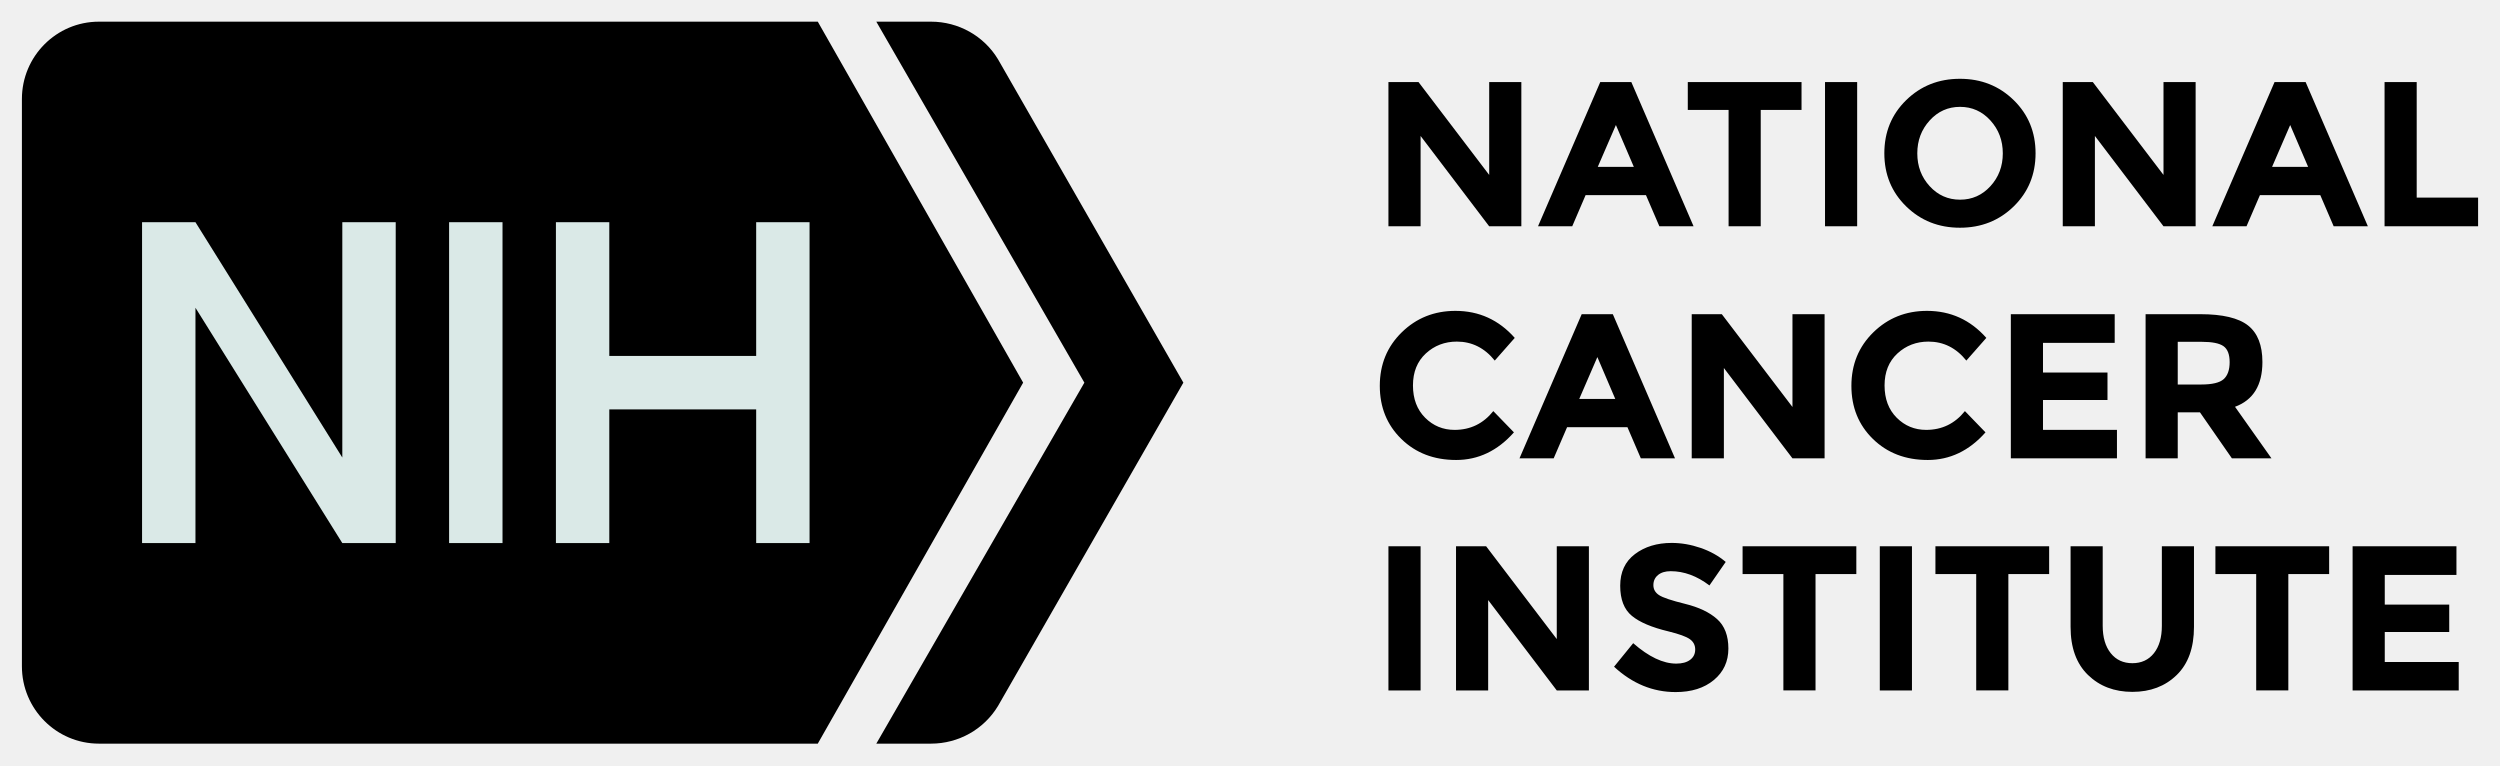
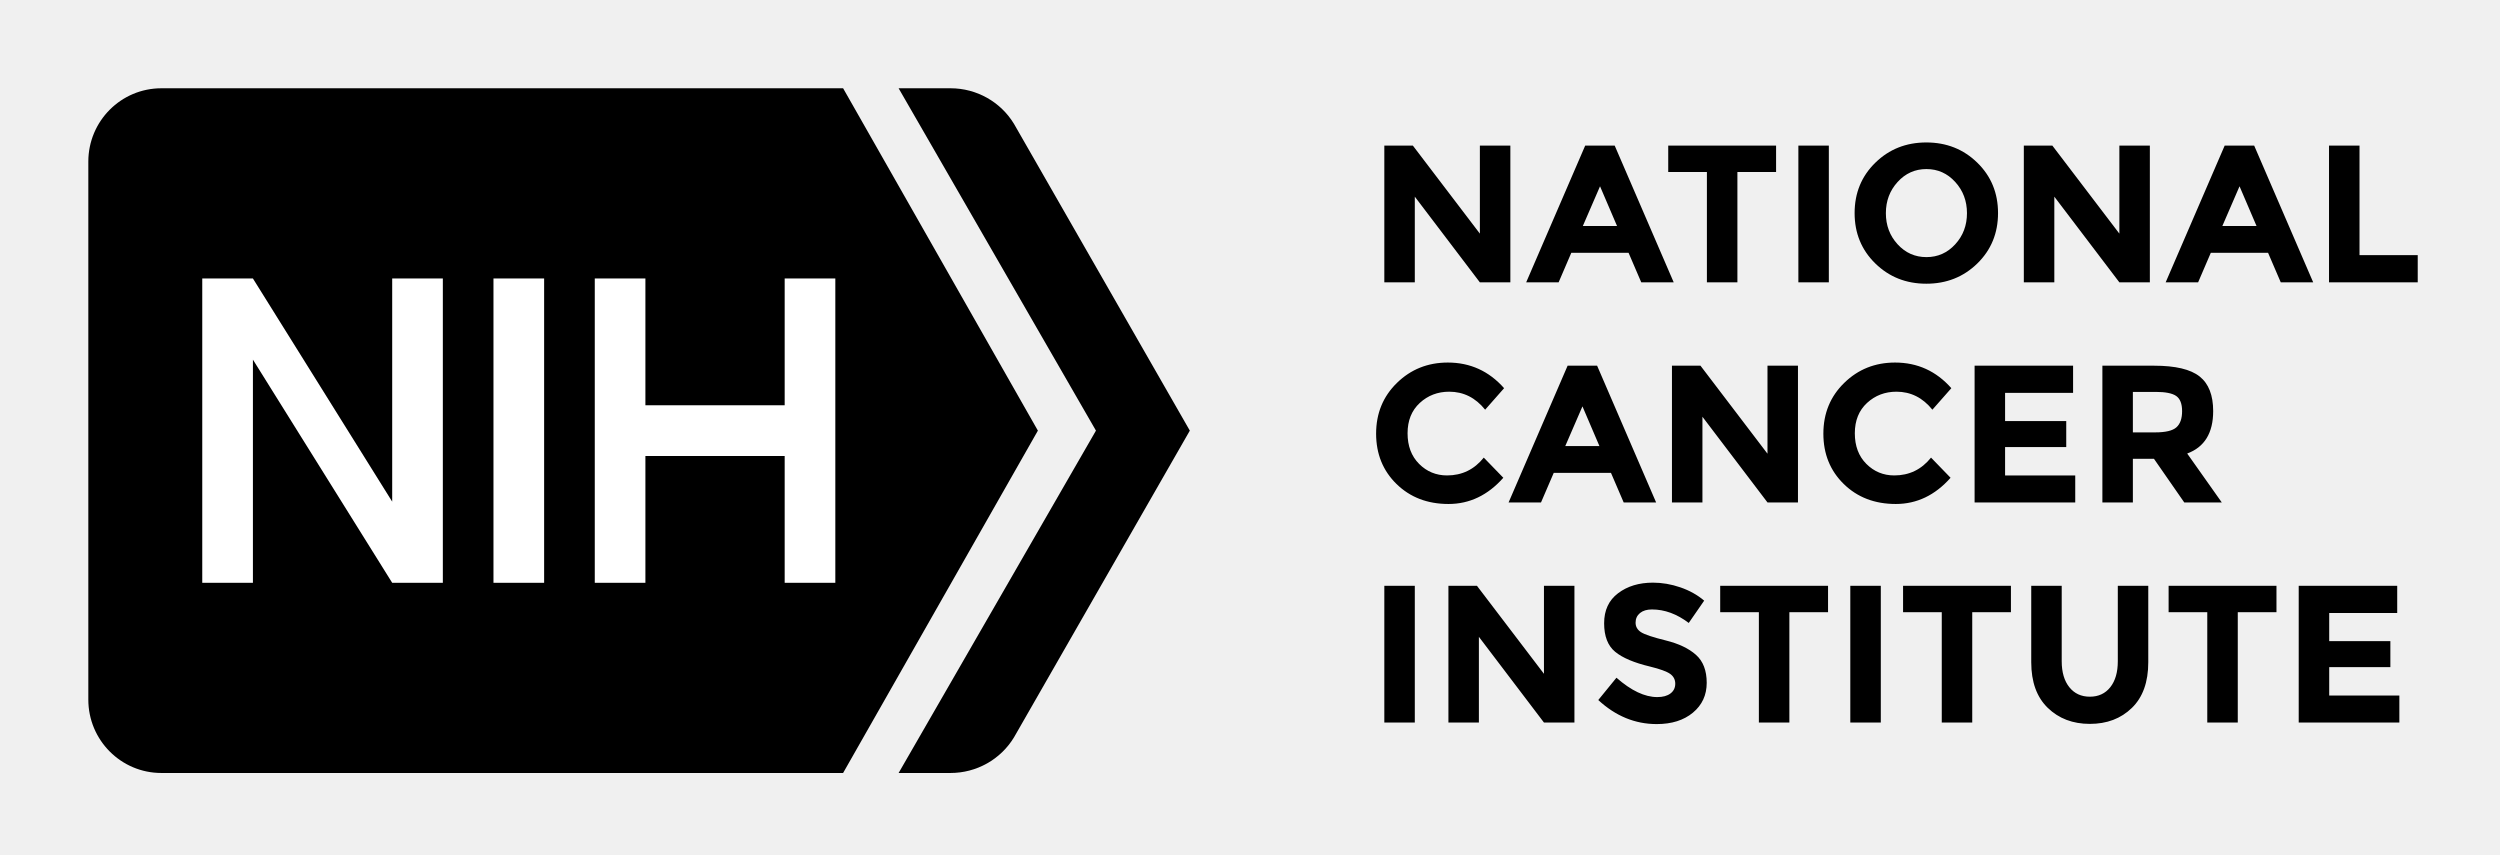
- <svg xmlns="http://www.w3.org/2000/svg" width="147" height="45" viewBox="0 0 147 45" fill="none">
-   <path d="M58.683 3.487C57.854 2.114 56.36 1.274 54.747 1.274H51.527L63.761 22.5L51.527 43.726H54.746C56.36 43.726 57.854 42.885 58.682 41.513L69.582 22.5L58.683 3.487Z" fill="black" />
-   <path d="M48.086 1.274H5.817C3.316 1.274 1.288 3.31 1.288 5.822V39.178C1.288 41.69 3.316 43.726 5.817 43.726H48.085L60.161 22.5L48.086 1.274Z" fill="black" />
-   <path d="M115.244 4.633C113.992 4.633 112.939 5.052 112.083 5.889C111.226 6.726 110.799 7.767 110.799 9.013C110.799 10.258 111.226 11.298 112.083 12.136C112.939 12.972 113.992 13.39 115.244 13.39C116.497 13.39 117.55 12.972 118.407 12.136C119.263 11.298 119.691 10.258 119.691 9.013C119.691 7.767 119.263 6.726 118.407 5.889C117.55 5.052 116.497 4.633 115.244 4.633ZM81.64 4.827V13.306H83.531V7.994L87.564 13.306H89.455V4.827H87.565V10.286L83.41 4.827H81.64ZM94.094 4.827L90.435 13.306H92.447L93.233 11.474H96.783L97.571 13.306H99.582L95.923 4.827H94.094ZM99.242 4.827V6.466H101.641V13.306H103.531V6.466H105.93V4.827H99.242ZM107.311 4.827V13.306H109.201V4.827H107.311ZM121.29 4.827V13.306H123.18V7.994L127.214 13.306H129.103V4.827H127.214V10.286L123.059 4.827H121.29ZM133.743 4.827L130.084 13.306H132.095L132.883 11.474H136.433L137.22 13.306H139.231L135.572 4.827H133.743ZM140.212 4.827V13.306H145.712V11.62H142.102V4.827H140.212ZM115.251 6.283C115.958 6.283 116.553 6.55 117.038 7.084C117.522 7.617 117.765 8.262 117.765 9.018C117.765 9.774 117.522 10.418 117.038 10.947C116.553 11.477 115.958 11.741 115.251 11.741C114.544 11.741 113.949 11.477 113.464 10.947C112.979 10.418 112.737 9.774 112.737 9.018C112.737 8.263 112.979 7.617 113.464 7.084C113.949 6.55 114.544 6.283 115.251 6.283ZM95.015 7.351L96.069 9.812H93.949L95.015 7.351ZM134.663 7.351L135.718 9.812H133.598L134.663 7.351ZM85.579 18.279C84.335 18.279 83.282 18.7 82.423 19.541C81.562 20.382 81.132 21.43 81.132 22.688C81.132 23.945 81.555 24.986 82.399 25.811C83.242 26.635 84.316 27.047 85.621 27.047C86.925 27.047 88.058 26.507 89.019 25.423L87.807 24.173C87.217 24.909 86.459 25.277 85.53 25.277C84.852 25.277 84.273 25.039 83.797 24.562C83.321 24.085 83.082 23.452 83.082 22.663C83.082 21.875 83.335 21.248 83.839 20.783C84.344 20.319 84.952 20.086 85.663 20.086C86.551 20.086 87.295 20.459 87.892 21.202L89.067 19.868C88.13 18.809 86.967 18.279 85.579 18.279ZM113.307 18.279C112.063 18.279 111.012 18.7 110.152 19.541C109.292 20.382 108.862 21.43 108.862 22.688C108.862 23.945 109.283 24.986 110.128 25.811C110.971 26.635 112.046 27.047 113.351 27.047C114.654 27.047 115.787 26.507 116.747 25.423L115.537 24.173C114.947 24.909 114.188 25.277 113.259 25.277C112.58 25.277 112.003 25.039 111.526 24.562C111.049 24.085 110.812 23.452 110.812 22.663C110.812 21.875 111.065 21.248 111.569 20.783C112.074 20.319 112.682 20.086 113.393 20.086C114.281 20.086 115.023 20.459 115.621 21.202L116.796 19.868C115.859 18.809 114.696 18.279 113.307 18.279ZM99.473 18.473V26.951H101.364V21.639L105.397 26.951H107.286V18.473H105.397V23.931L101.242 18.473H99.473ZM118.237 18.473V26.951H124.477V25.277H120.128V23.519H123.92V21.906H120.128V20.16H124.344V18.473H118.237ZM93.004 18.474L89.346 26.951H91.356L92.144 25.12H95.694L96.481 26.951H98.491L94.834 18.474H93.004ZM126.161 18.474V26.951H128.051V24.247H129.359L131.236 26.951H133.563L131.419 23.919C132.493 23.523 133.03 22.645 133.03 21.287C133.03 20.3 132.749 19.585 132.188 19.14C131.626 18.696 130.688 18.474 129.372 18.474H126.161ZM128.051 20.099H129.468C130.073 20.099 130.497 20.183 130.739 20.353C130.981 20.523 131.103 20.836 131.103 21.293C131.103 21.75 130.986 22.083 130.752 22.294C130.518 22.504 130.078 22.609 129.432 22.609H128.051V20.099ZM93.925 20.996L94.978 23.458H92.859L93.925 20.996ZM98.297 31.924C97.433 31.924 96.712 32.144 96.135 32.58C95.556 33.017 95.268 33.638 95.268 34.442C95.268 35.246 95.497 35.837 95.954 36.212C96.409 36.589 97.13 36.893 98.115 37.128C98.737 37.281 99.153 37.433 99.363 37.583C99.573 37.732 99.678 37.935 99.678 38.19C99.678 38.444 99.58 38.647 99.382 38.796C99.184 38.946 98.911 39.02 98.564 39.02C97.789 39.02 96.945 38.62 96.032 37.819L94.906 39.203C95.98 40.197 97.187 40.694 98.528 40.694C99.457 40.694 100.206 40.459 100.775 39.985C101.344 39.512 101.629 38.895 101.629 38.135C101.629 37.375 101.407 36.797 100.962 36.4C100.518 36.004 99.895 35.707 99.091 35.509C98.288 35.311 97.774 35.139 97.553 34.993C97.33 34.848 97.219 34.652 97.219 34.406C97.219 34.159 97.31 33.96 97.492 33.81C97.674 33.661 97.922 33.586 98.237 33.586C99.02 33.586 99.779 33.865 100.515 34.424L101.472 33.041C101.052 32.684 100.557 32.41 99.992 32.216C99.427 32.022 98.862 31.924 98.297 31.924ZM81.64 32.119V40.598H83.531V32.119H81.64ZM85.614 32.119V40.598H87.504V35.284L91.538 40.598H93.427V32.119H91.538V37.577L87.383 32.119H85.614ZM102.464 32.119V33.756H104.863V40.597H106.753V33.756H109.152V32.119H102.464ZM110.532 32.119V40.598H112.423V32.119H110.532ZM113.803 32.119V33.756H116.201V40.597H118.092V33.756H120.49V32.119H113.803ZM121.75 32.119V36.862C121.75 38.083 122.091 39.023 122.773 39.687C123.455 40.35 124.325 40.682 125.383 40.682C126.441 40.682 127.309 40.353 127.988 39.693C128.666 39.034 129.006 38.09 129.006 36.861V32.119H127.117V36.8C127.117 37.48 126.961 38.016 126.651 38.408C126.339 38.801 125.916 38.996 125.384 38.996C124.851 38.996 124.427 38.801 124.112 38.408C123.797 38.016 123.64 37.479 123.639 36.8V32.119H121.75ZM130.266 32.119V33.756H132.664V40.597H134.554V33.756H136.954V32.119H130.266ZM138.333 32.119V40.598H144.573V38.924H140.224V37.163H144.015V35.551H140.224V33.805H144.439V32.119L138.333 32.119Z" fill="black" />
-   <path d="M8.353 13.066V31.934H11.493V18.097L20.128 31.934H23.268V13.066H20.128V26.902L11.493 13.066H8.353ZM26.407 13.066V31.934H29.548V13.066H26.407ZM32.688 13.066V31.934H35.827V24.072H44.463V31.934H47.602V13.066H44.463V20.928H35.827V13.066H32.688Z" fill="#DAE9E7" />
+ <svg xmlns="http://www.w3.org/2000/svg" width="155" height="53" viewBox="0 0 155 53" fill="none">
+   <path d="M62.871 7.686C62.042 6.313 60.547 5.473 58.934 5.473H55.714L67.949 26.699L55.714 47.925H58.933C60.547 47.925 62.042 47.084 62.87 45.712L73.769 26.699L62.871 7.686Z" fill="black" />
+   <path d="M52.273 5.473H10.005C7.503 5.473 5.476 7.509 5.476 10.021V43.377C5.476 45.889 7.504 47.925 10.005 47.925H52.272L64.349 26.699L52.273 5.473Z" fill="black" />
+   <path d="M119.432 8.832C118.179 8.832 117.126 9.251 116.27 10.088C115.413 10.925 114.986 11.967 114.986 13.212C114.986 14.457 115.413 15.498 116.27 16.335C117.126 17.172 118.179 17.59 119.432 17.59C120.684 17.59 121.737 17.172 122.594 16.335C123.45 15.498 123.878 14.457 123.878 13.212C123.878 11.967 123.45 10.925 122.594 10.088C121.737 9.251 120.684 8.832 119.432 8.832ZM85.828 9.027V17.505H87.718V12.193L91.751 17.505H93.642V9.027H91.752V14.485L87.597 9.027H85.828ZM98.282 9.027L94.623 17.505H96.634L97.421 15.674H100.971L101.758 17.505H103.77L100.111 9.027H98.282ZM103.43 9.027V10.665H105.828V17.505H107.719V10.665H110.117V9.027H103.43ZM111.499 9.027V17.505H113.388V9.027H111.499ZM125.477 9.027V17.505H127.368V12.193L131.401 17.505H133.291V9.027H131.401V14.485L127.246 9.027H125.477ZM137.93 9.027L134.271 17.505H136.283L137.07 15.674H140.62L141.407 17.505H143.418L139.759 9.027H137.93ZM144.399 9.027V17.505H149.899V15.819H146.29V9.027H144.399ZM119.438 10.482C120.145 10.482 120.74 10.749 121.225 11.283C121.71 11.816 121.952 12.461 121.952 13.217C121.952 13.973 121.71 14.617 121.225 15.146C120.74 15.676 120.145 15.941 119.438 15.941C118.731 15.941 118.136 15.676 117.651 15.146C117.166 14.617 116.924 13.973 116.924 13.217C116.924 12.462 117.166 11.816 117.651 11.283C118.137 10.749 118.731 10.482 119.438 10.482ZM99.202 11.55L100.256 14.011H98.136L99.202 11.55ZM138.851 11.55L139.905 14.011H137.786L138.851 11.55ZM89.766 22.478C88.522 22.478 87.469 22.9 86.61 23.741C85.749 24.581 85.319 25.63 85.319 26.887C85.319 28.144 85.742 29.185 86.586 30.01C87.43 30.834 88.504 31.247 89.808 31.247C91.112 31.247 92.245 30.706 93.206 29.622L91.994 28.372C91.404 29.108 90.646 29.477 89.717 29.477C89.039 29.477 88.46 29.238 87.984 28.761C87.508 28.285 87.269 27.651 87.269 26.863C87.269 26.074 87.522 25.448 88.027 24.982C88.531 24.518 89.139 24.285 89.85 24.285C90.739 24.285 91.482 24.658 92.079 25.401L93.254 24.067C92.317 23.008 91.154 22.478 89.766 22.478ZM117.495 22.478C116.251 22.478 115.199 22.9 114.34 23.741C113.479 24.581 113.049 25.63 113.049 26.887C113.049 28.144 113.471 29.185 114.315 30.01C115.158 30.834 116.233 31.247 117.538 31.247C118.842 31.247 119.974 30.706 120.935 29.622L119.724 28.372C119.134 29.108 118.375 29.477 117.446 29.477C116.768 29.477 116.19 29.238 115.713 28.761C115.237 28.285 114.999 27.651 114.999 26.863C114.999 26.074 115.252 25.448 115.756 24.982C116.261 24.518 116.869 24.285 117.58 24.285C118.468 24.285 119.211 24.658 119.808 25.401L120.983 24.067C120.046 23.008 118.883 22.478 117.495 22.478ZM103.661 22.672V31.151H105.551V25.838L109.584 31.151H111.474V22.672H109.584V28.13L105.429 22.672H103.661ZM122.425 22.672V31.151H128.665V29.477H124.315V27.718H128.107V26.105H124.315V24.359H128.531V22.672H122.425ZM97.192 22.673L93.533 31.151H95.543L96.331 29.319H99.881L100.668 31.151H102.679L99.021 22.673H97.192ZM130.348 22.673V31.151H132.238V28.446H133.546L135.424 31.151H137.75L135.606 28.118C136.68 27.722 137.217 26.845 137.217 25.486C137.217 24.5 136.936 23.785 136.375 23.34C135.813 22.895 134.876 22.673 133.559 22.673H130.348ZM132.238 24.298H133.655C134.261 24.298 134.685 24.383 134.926 24.552C135.169 24.722 135.29 25.036 135.29 25.492C135.29 25.95 135.174 26.282 134.939 26.493C134.705 26.703 134.266 26.808 133.62 26.808H132.238V24.298ZM98.112 25.195L99.165 27.657H97.046L98.112 25.195ZM102.484 36.124C101.62 36.124 100.899 36.343 100.322 36.78C99.744 37.216 99.456 37.837 99.456 38.642C99.456 39.446 99.684 40.036 100.141 40.412C100.597 40.788 101.317 41.092 102.302 41.327C102.925 41.48 103.34 41.632 103.551 41.782C103.76 41.932 103.866 42.135 103.866 42.389C103.866 42.644 103.767 42.846 103.569 42.995C103.371 43.145 103.099 43.219 102.751 43.219C101.976 43.219 101.132 42.82 100.22 42.019L99.093 43.402C100.167 44.396 101.375 44.893 102.715 44.893C103.644 44.893 104.393 44.658 104.962 44.184C105.531 43.711 105.816 43.095 105.816 42.334C105.816 41.574 105.595 40.996 105.15 40.6C104.705 40.203 104.082 39.907 103.279 39.708C102.475 39.51 101.962 39.338 101.74 39.193C101.517 39.047 101.406 38.851 101.406 38.605C101.406 38.358 101.498 38.159 101.679 38.009C101.861 37.86 102.109 37.785 102.424 37.786C103.207 37.786 103.967 38.065 104.702 38.623L105.659 37.24C105.239 36.884 104.745 36.609 104.18 36.415C103.615 36.221 103.049 36.124 102.484 36.124ZM85.828 36.318V44.797H87.718V36.318H85.828ZM89.802 36.318V44.797H91.691V39.483L95.725 44.797H97.615V36.318H95.725V41.776L91.57 36.318H89.802ZM106.652 36.318V37.955H109.05V44.796H110.941V37.955H113.339V36.318H106.652ZM114.719 36.318V44.797H116.61V36.318H114.719ZM117.99 36.318V37.955H120.389V44.796H122.279V37.955H124.678V36.318H117.99ZM125.937 36.318V41.061C125.937 42.282 126.278 43.223 126.96 43.886C127.642 44.549 128.512 44.881 129.57 44.881C130.629 44.881 131.496 44.552 132.175 43.892C132.853 43.234 133.193 42.289 133.193 41.06V36.318H131.304V40.999C131.304 41.679 131.149 42.215 130.838 42.608C130.526 43 130.104 43.195 129.571 43.195C129.038 43.195 128.614 43 128.299 42.608C127.984 42.215 127.827 41.678 127.826 40.999V36.318H125.937ZM134.454 36.318V37.955H136.851V44.796H138.742V37.955H141.141V36.318H134.454ZM142.52 36.318V44.797H148.76V43.123H144.411V41.363H148.203V39.75H144.411V38.004H148.627V36.318L142.52 36.318Z" fill="black" />
+   <path d="M12.54 17.266V36.134H15.681V22.297L24.316 36.134H27.456V17.266H24.316V31.102L15.681 17.266H12.54ZM30.595 17.266V36.134H33.736V17.266H30.595ZM36.876 17.266V36.134H40.015V28.272H48.65V36.134H51.79V17.266H48.65V25.127H40.015V17.266H36.876Z" fill="white" />
</svg>
